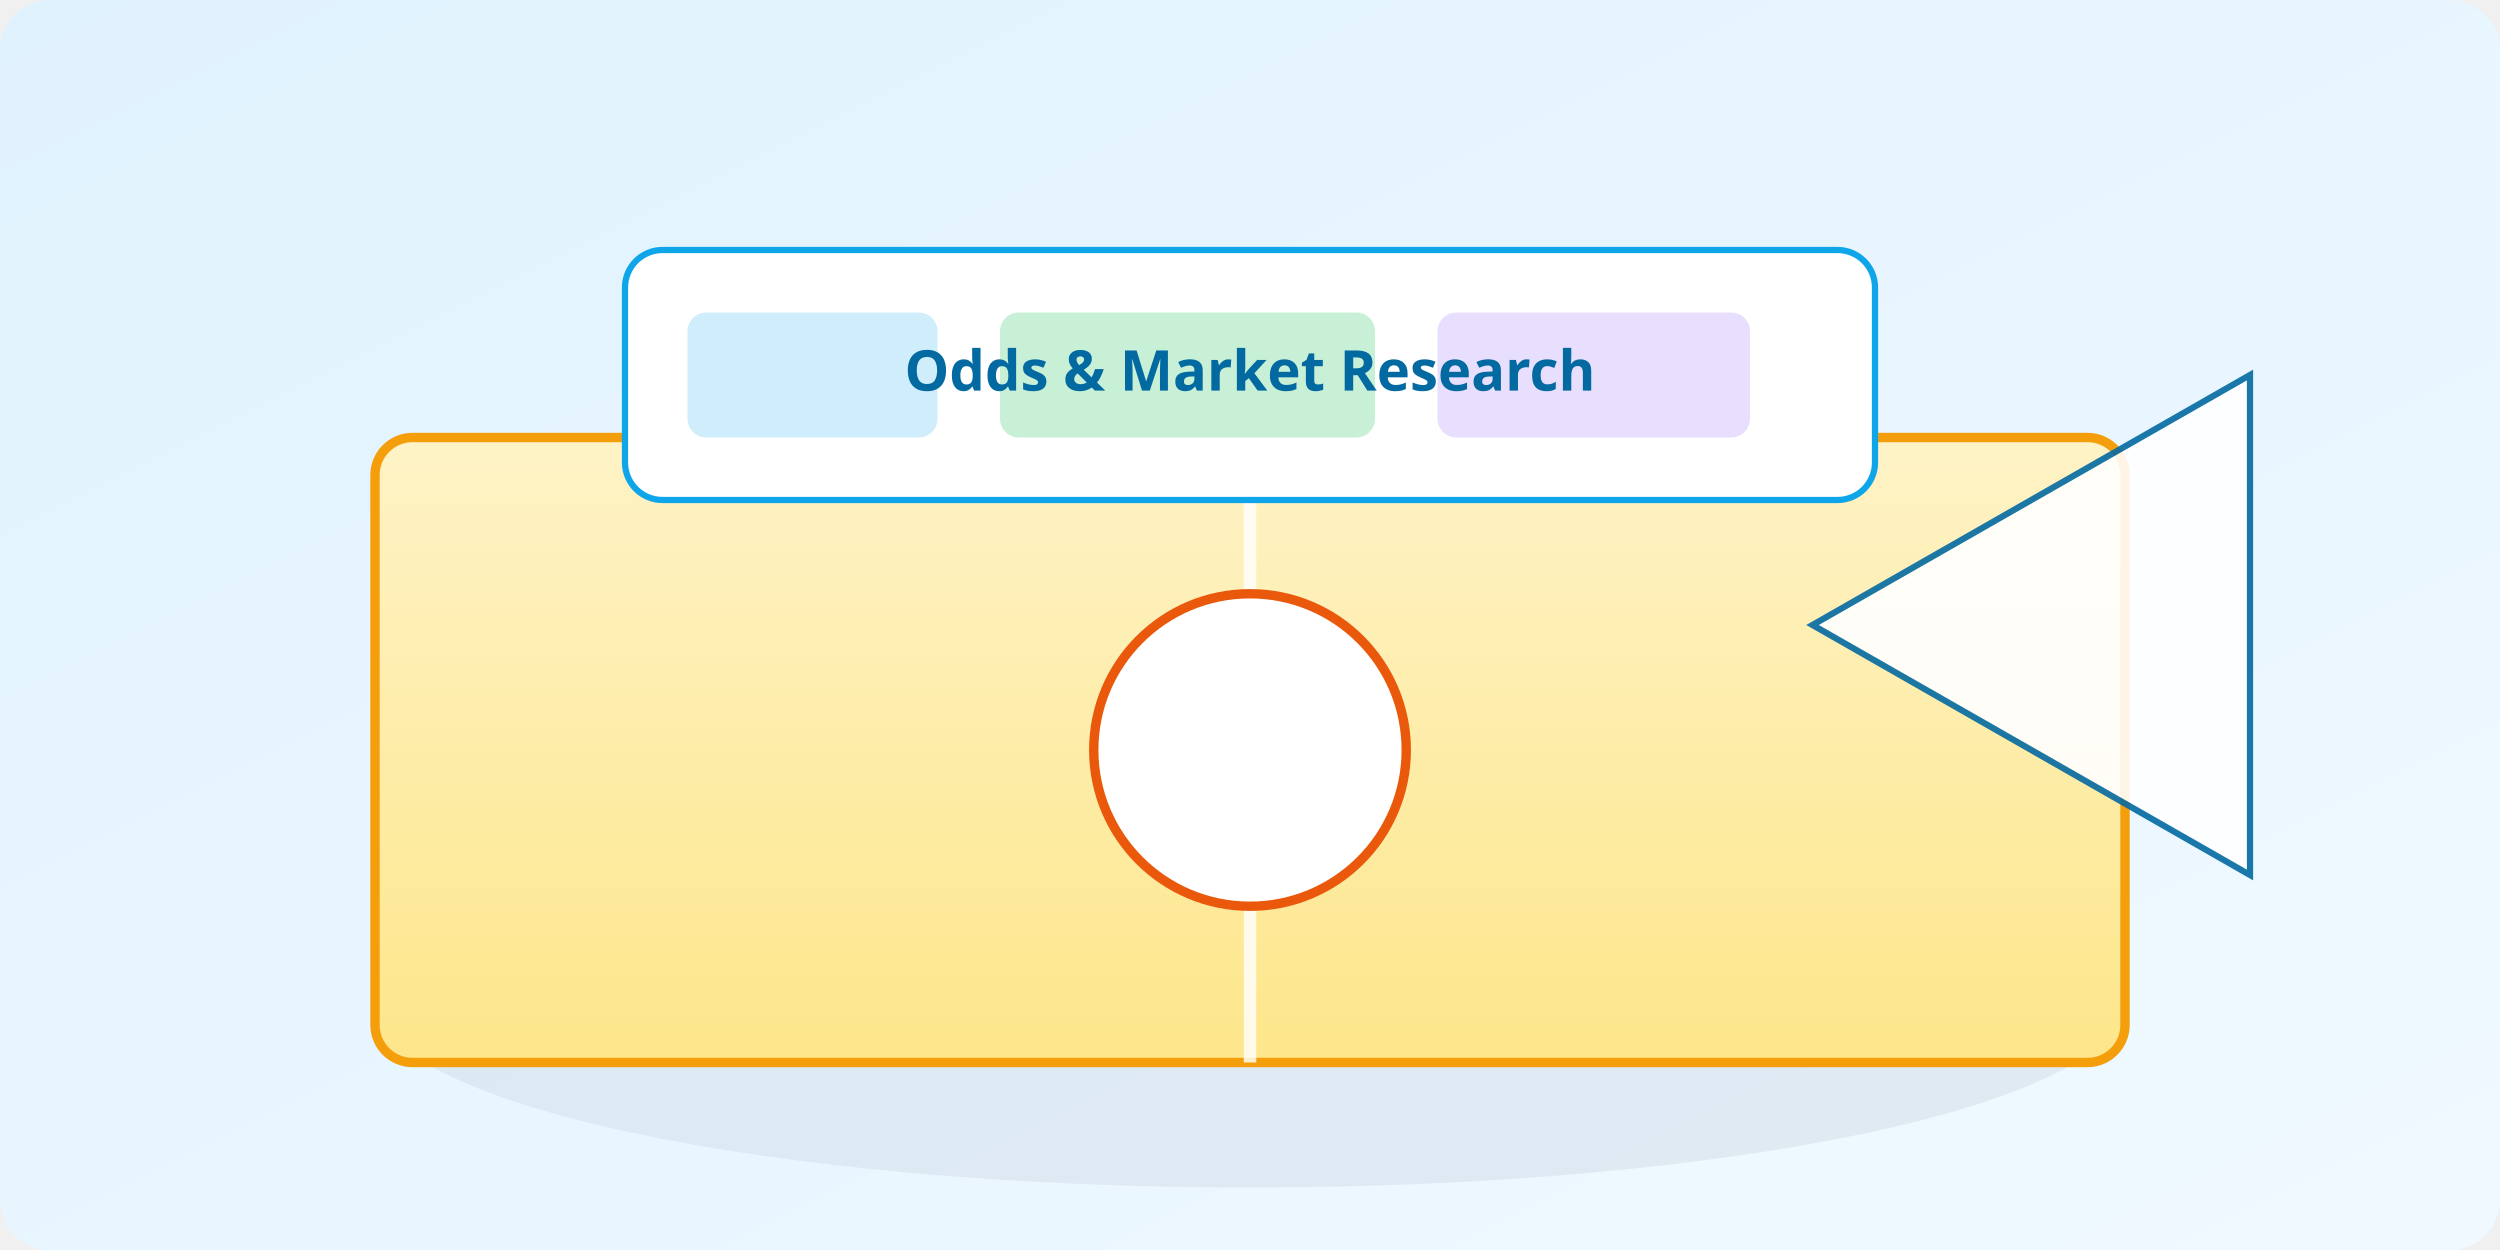
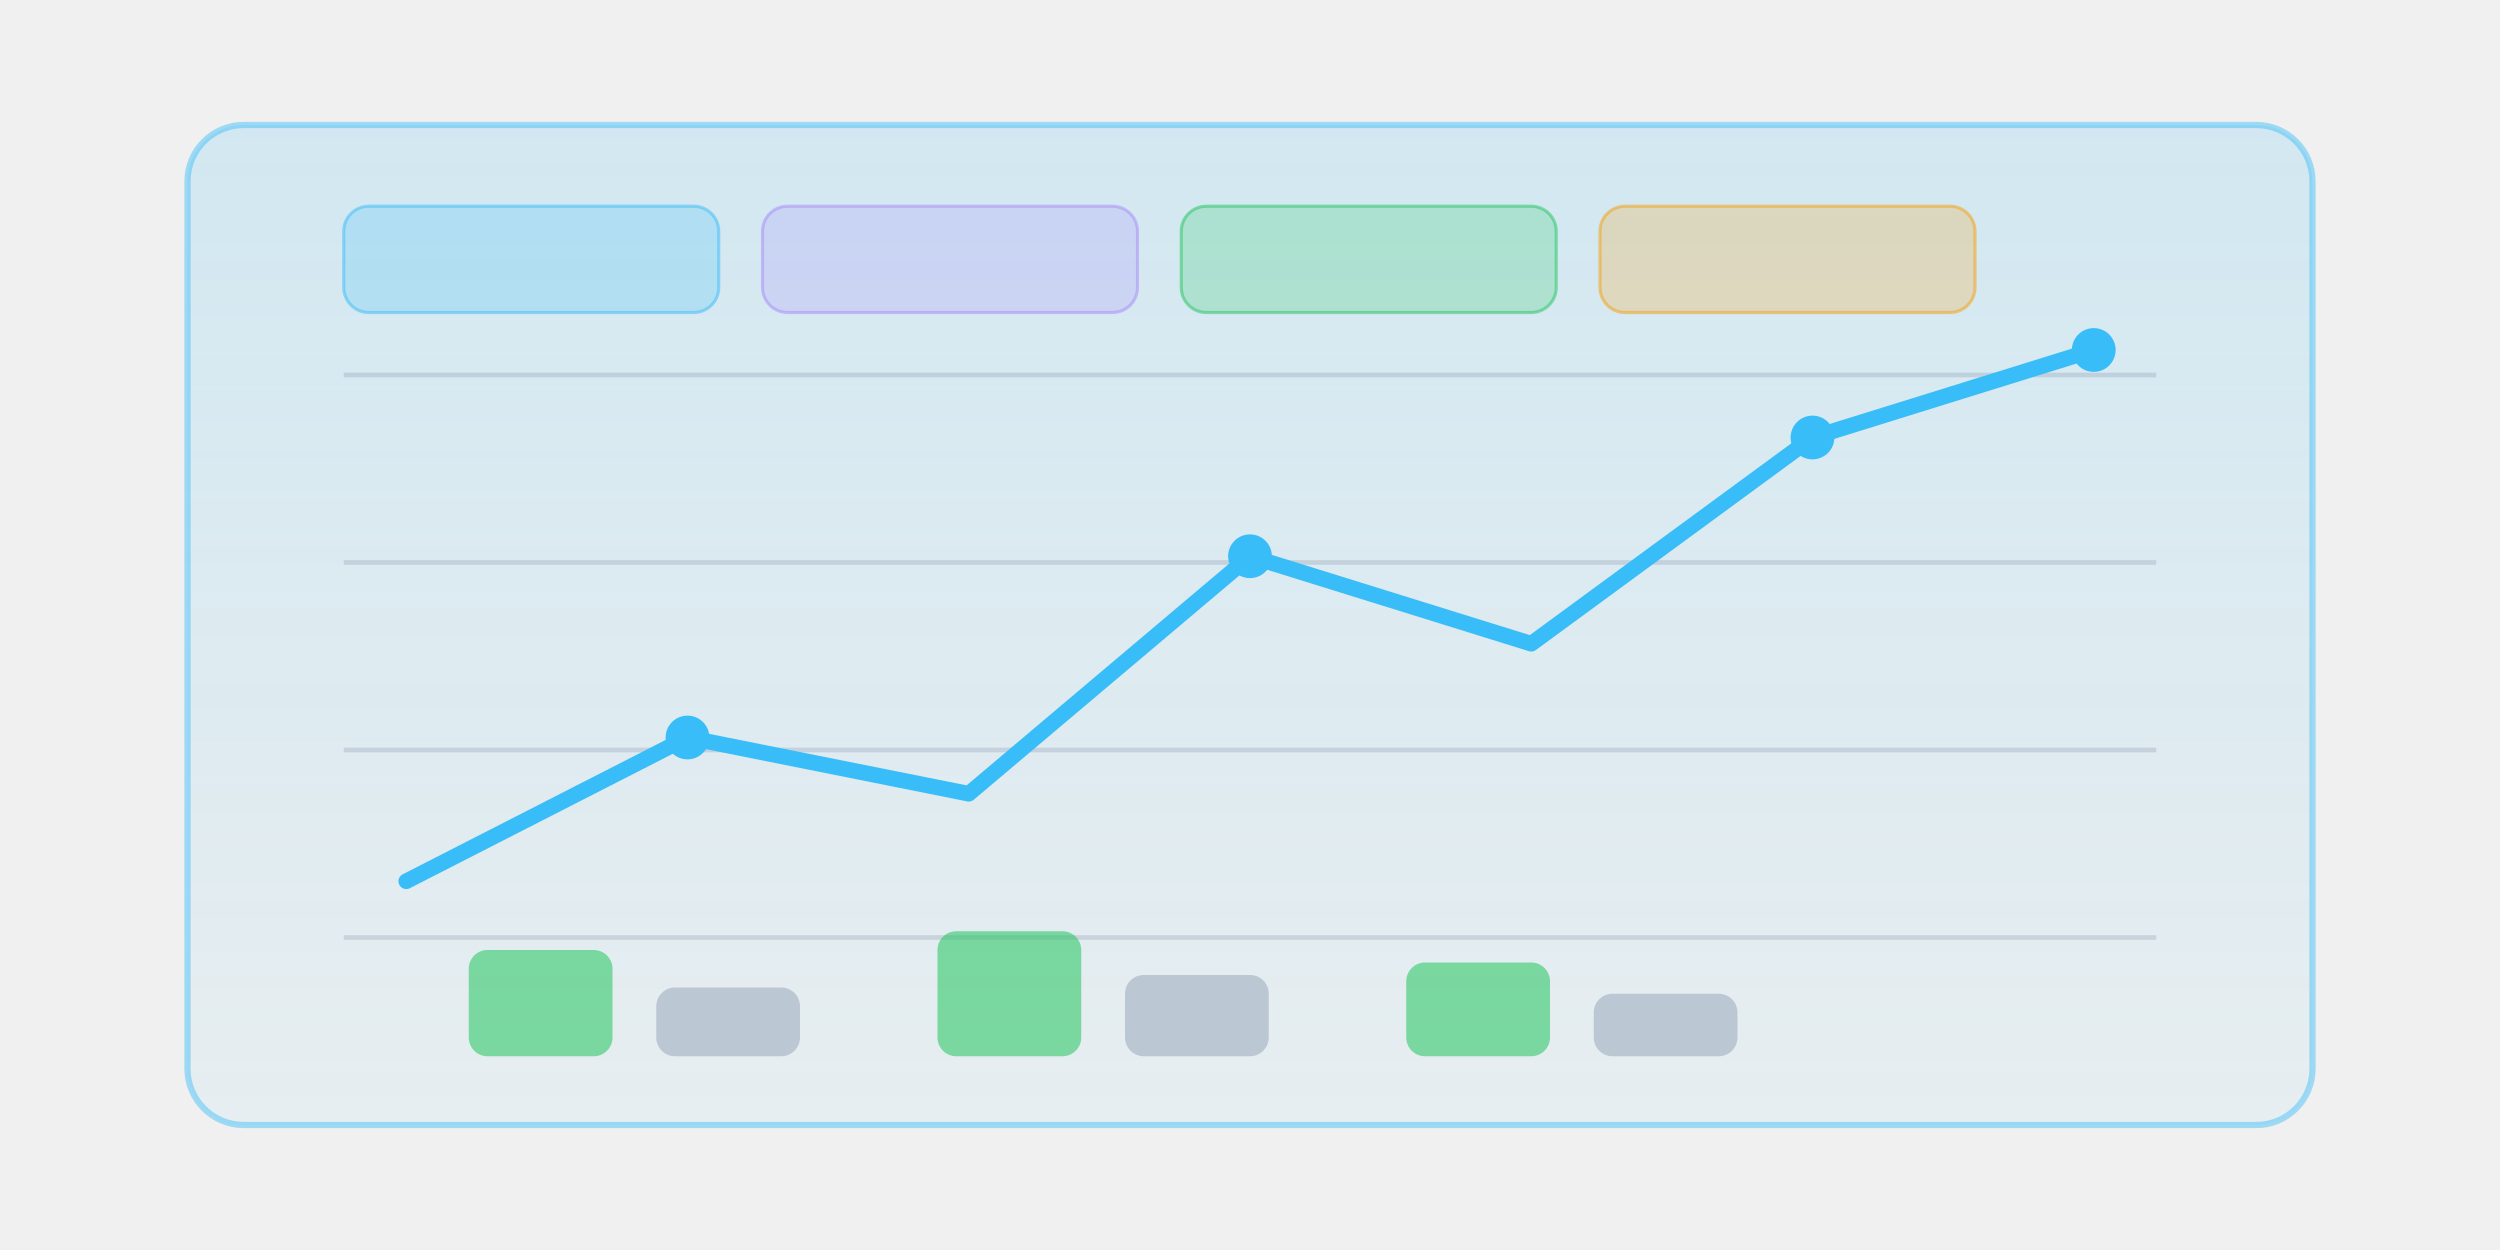
- <svg xmlns="http://www.w3.org/2000/svg" viewBox="0 0 800 400" role="img" aria-label="Sports analytics illustration">
+ <svg xmlns="http://www.w3.org/2000/svg" viewBox="0 0 800 400" role="img" aria-label="Sports market research illustration">
  <defs>
-     <linearGradient id="sky" x1="0%" y1="0%" x2="100%" y2="100%">
-       <stop offset="0%" style="stop-color:#e0f2fe" />
-       <stop offset="100%" style="stop-color:#f0f9ff" />
-     </linearGradient>
-     <linearGradient id="court" x1="0%" y1="0%" x2="0%" y2="100%">
-       <stop offset="0%" style="stop-color:#fef3c7" />
-       <stop offset="100%" style="stop-color:#fde68a" />
+     <linearGradient id="panel" x1="0" y1="0" x2="0" y2="1">
+       <stop offset="0" stop-color="#38bdf8" stop-opacity="0.16" />
+       <stop offset="1" stop-color="#38bdf8" stop-opacity="0.05" />
    </linearGradient>
  </defs>
-   <rect width="800" height="400" fill="url(#sky)" rx="16" />
-   <ellipse cx="400" cy="320" rx="280" ry="60" fill="#cbd5e1" opacity="0.4" />
-   <rect x="120" y="140" width="560" height="200" rx="12" fill="url(#court)" stroke="#f59e0b" stroke-width="3" />
-   <line x1="400" y1="140" x2="400" y2="340" stroke="#fff" stroke-width="4" opacity="0.8" />
-   <circle cx="400" cy="240" r="50" fill="#fff" stroke="#ea580c" stroke-width="3" />
-   <rect x="200" y="80" width="400" height="80" rx="12" fill="#fff" stroke="#0ea5e9" stroke-width="2" />
-   <rect x="220" y="100" width="80" height="40" rx="6" fill="#0ea5e9" opacity="0.2" />
-   <rect x="320" y="100" width="120" height="40" rx="6" fill="#22c55e" opacity="0.25" />
-   <rect x="460" y="100" width="100" height="40" rx="6" fill="#8b5cf6" opacity="0.2" />
-   <path d="M580 200 L720 120 L720 280 Z" fill="#fff" stroke="#0369a1" stroke-width="2" opacity="0.9" />
-   <text x="400" y="125" text-anchor="middle" font-family="system-ui,sans-serif" font-size="18" font-weight="600" fill="#0369a1">Odds &amp; Market Research</text>
+   <rect x="60" y="40" width="680" height="320" rx="18" fill="url(#panel)" stroke="#38bdf8" stroke-opacity="0.45" stroke-width="2" />
+   <g stroke="#94a3b8" stroke-opacity="0.35" stroke-width="1.5">
+     <line x1="110" y1="300" x2="690" y2="300" />
+     <line x1="110" y1="240" x2="690" y2="240" />
+     <line x1="110" y1="180" x2="690" y2="180" />
+     <line x1="110" y1="120" x2="690" y2="120" />
+   </g>
+   <polyline points="130,282 220,236 310,254 400,178 490,206 580,140 670,112" fill="none" stroke="#38bdf8" stroke-width="5" stroke-linecap="round" stroke-linejoin="round" />
+   <g fill="#38bdf8">
+     <circle cx="220" cy="236" r="7" />
+     <circle cx="400" cy="178" r="7" />
+     <circle cx="580" cy="140" r="7" />
+     <circle cx="670" cy="112" r="7" />
+   </g>
+   <g>
+     <rect x="150" y="304" width="46" height="34" rx="6" fill="#22c55e" fill-opacity="0.55" />
+     <rect x="210" y="316" width="46" height="22" rx="6" fill="#94a3b8" fill-opacity="0.5" />
+     <rect x="300" y="298" width="46" height="40" rx="6" fill="#22c55e" fill-opacity="0.55" />
+     <rect x="360" y="312" width="46" height="26" rx="6" fill="#94a3b8" fill-opacity="0.5" />
+     <rect x="450" y="308" width="46" height="30" rx="6" fill="#22c55e" fill-opacity="0.55" />
+     <rect x="510" y="318" width="46" height="20" rx="6" fill="#94a3b8" fill-opacity="0.5" />
+   </g>
+   <g>
+     <rect x="110" y="66" width="120" height="34" rx="8" fill="#38bdf8" fill-opacity="0.22" stroke="#38bdf8" stroke-opacity="0.5" />
+     <rect x="244" y="66" width="120" height="34" rx="8" fill="#a78bfa" fill-opacity="0.22" stroke="#a78bfa" stroke-opacity="0.5" />
+     <rect x="378" y="66" width="120" height="34" rx="8" fill="#22c55e" fill-opacity="0.22" stroke="#22c55e" stroke-opacity="0.5" />
+     <rect x="512" y="66" width="120" height="34" rx="8" fill="#f59e0b" fill-opacity="0.22" stroke="#f59e0b" stroke-opacity="0.5" />
+   </g>
</svg>
